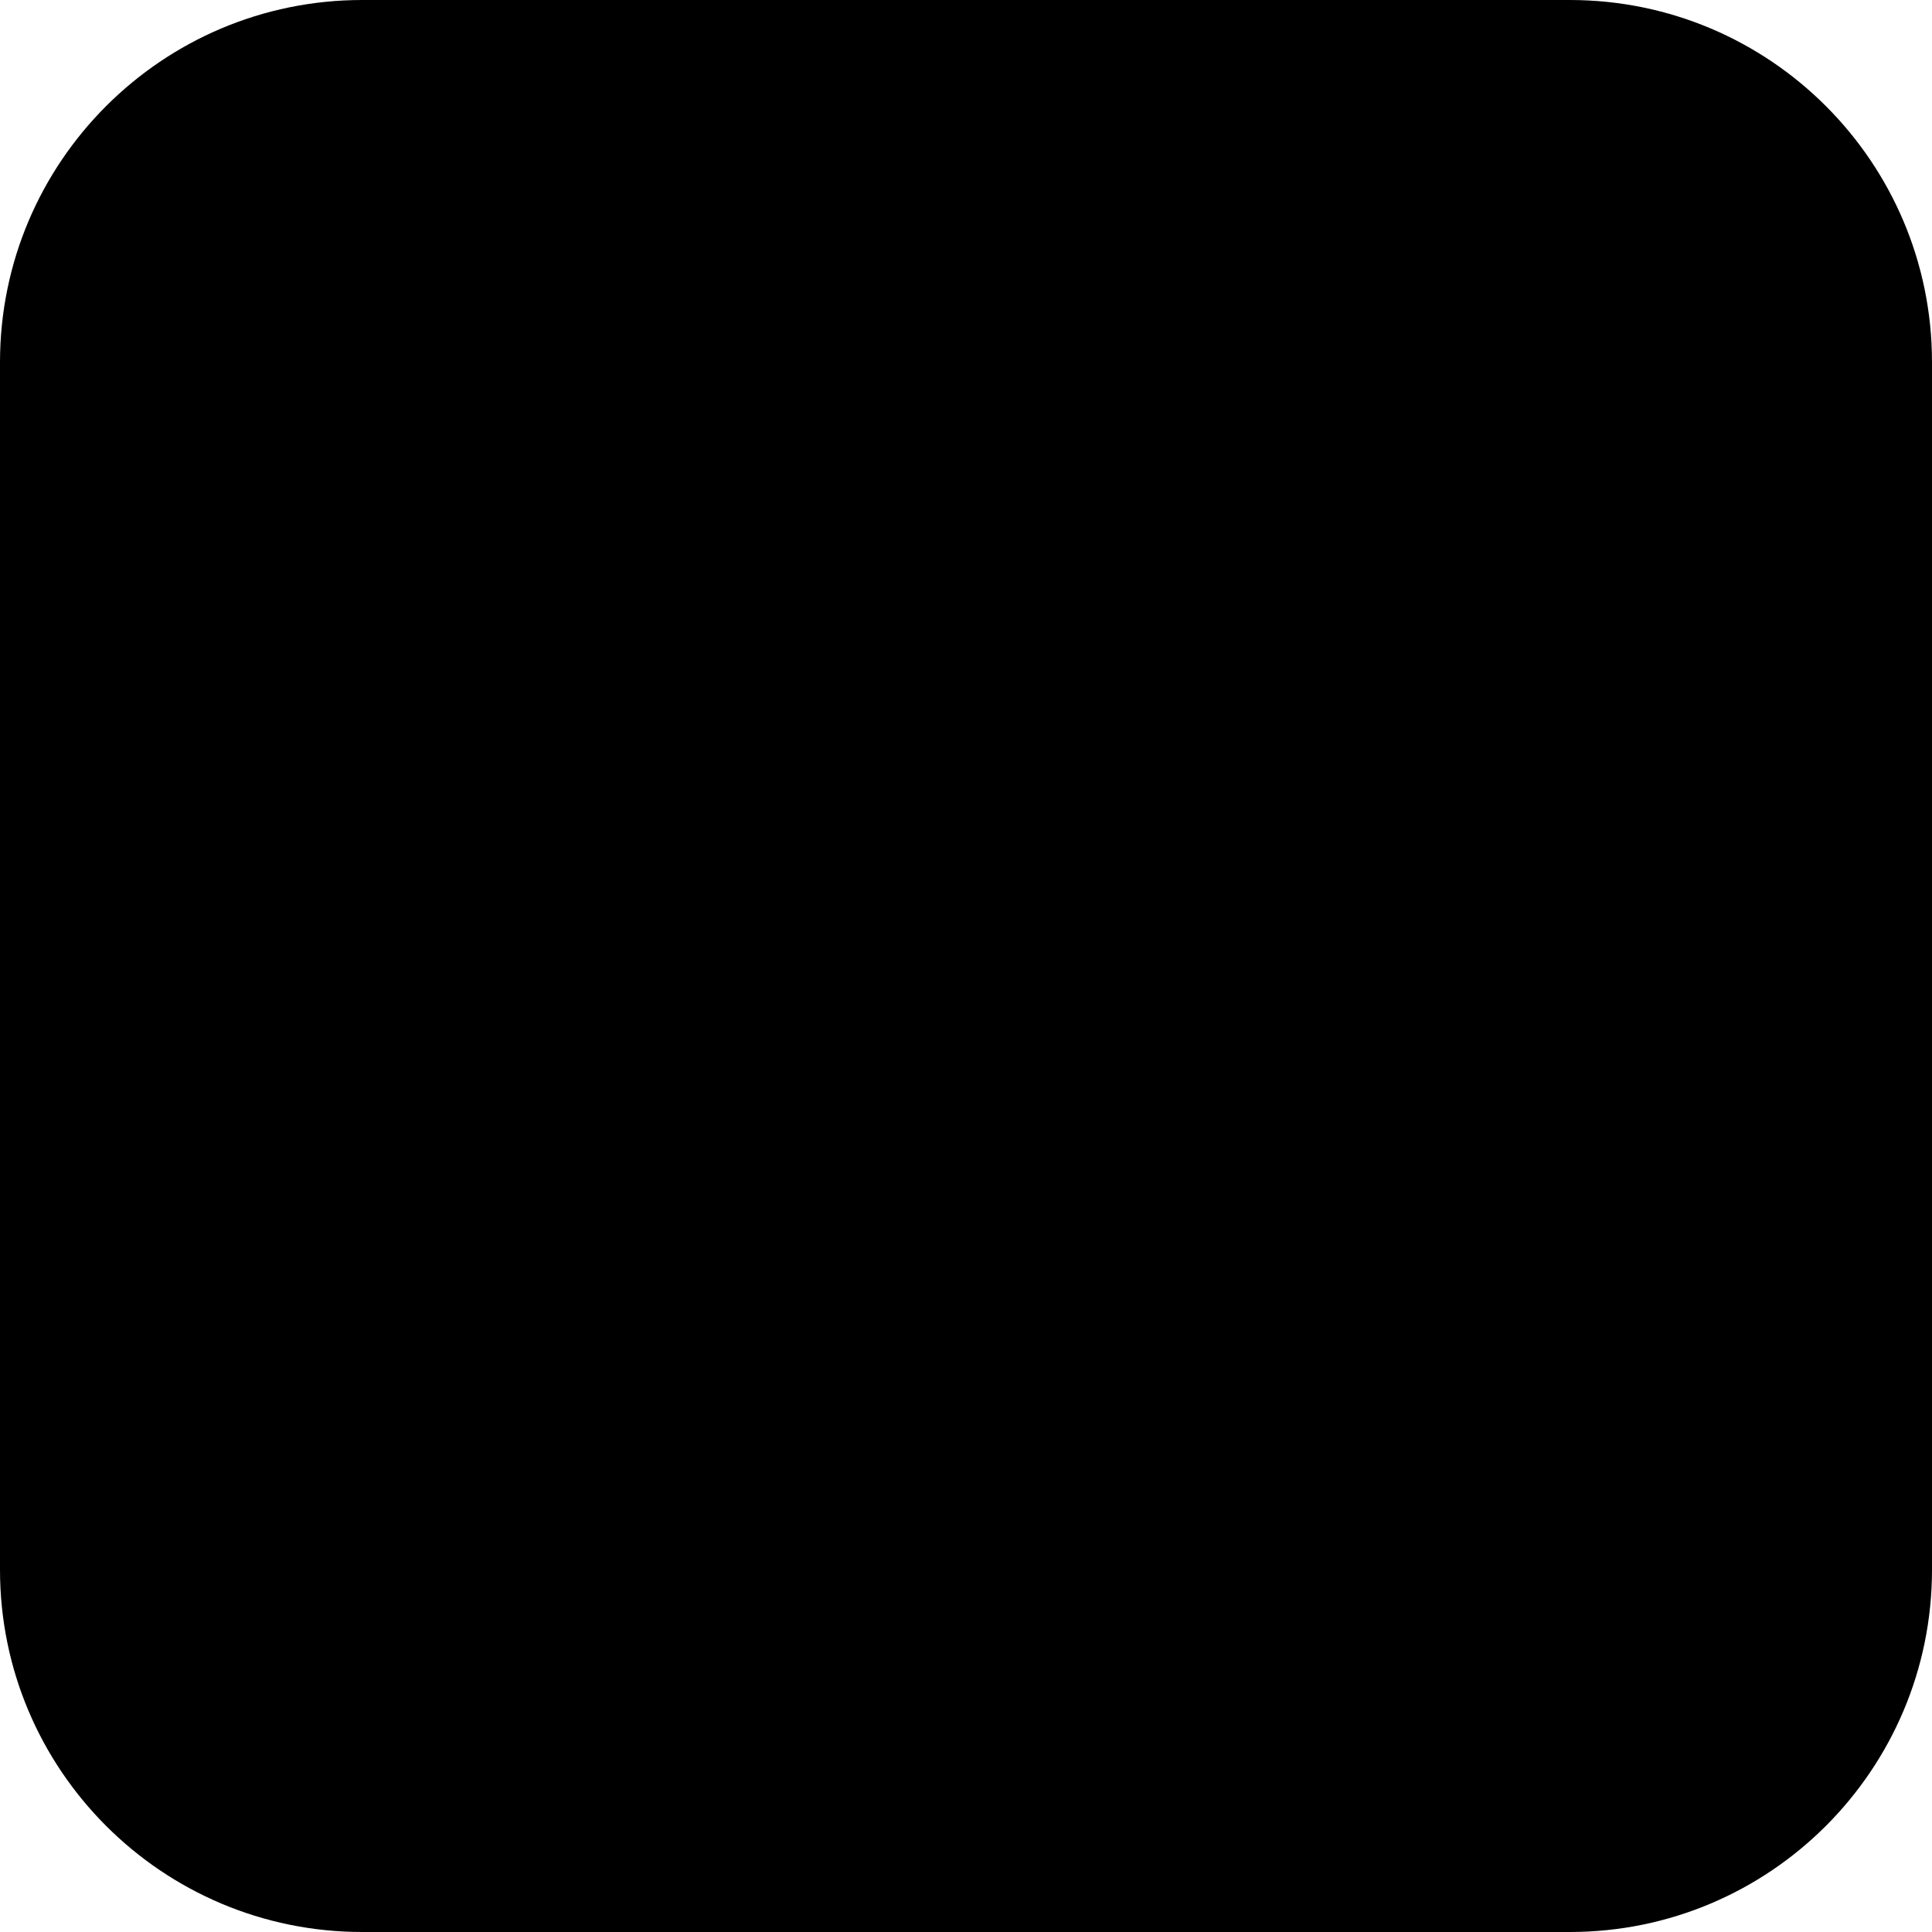
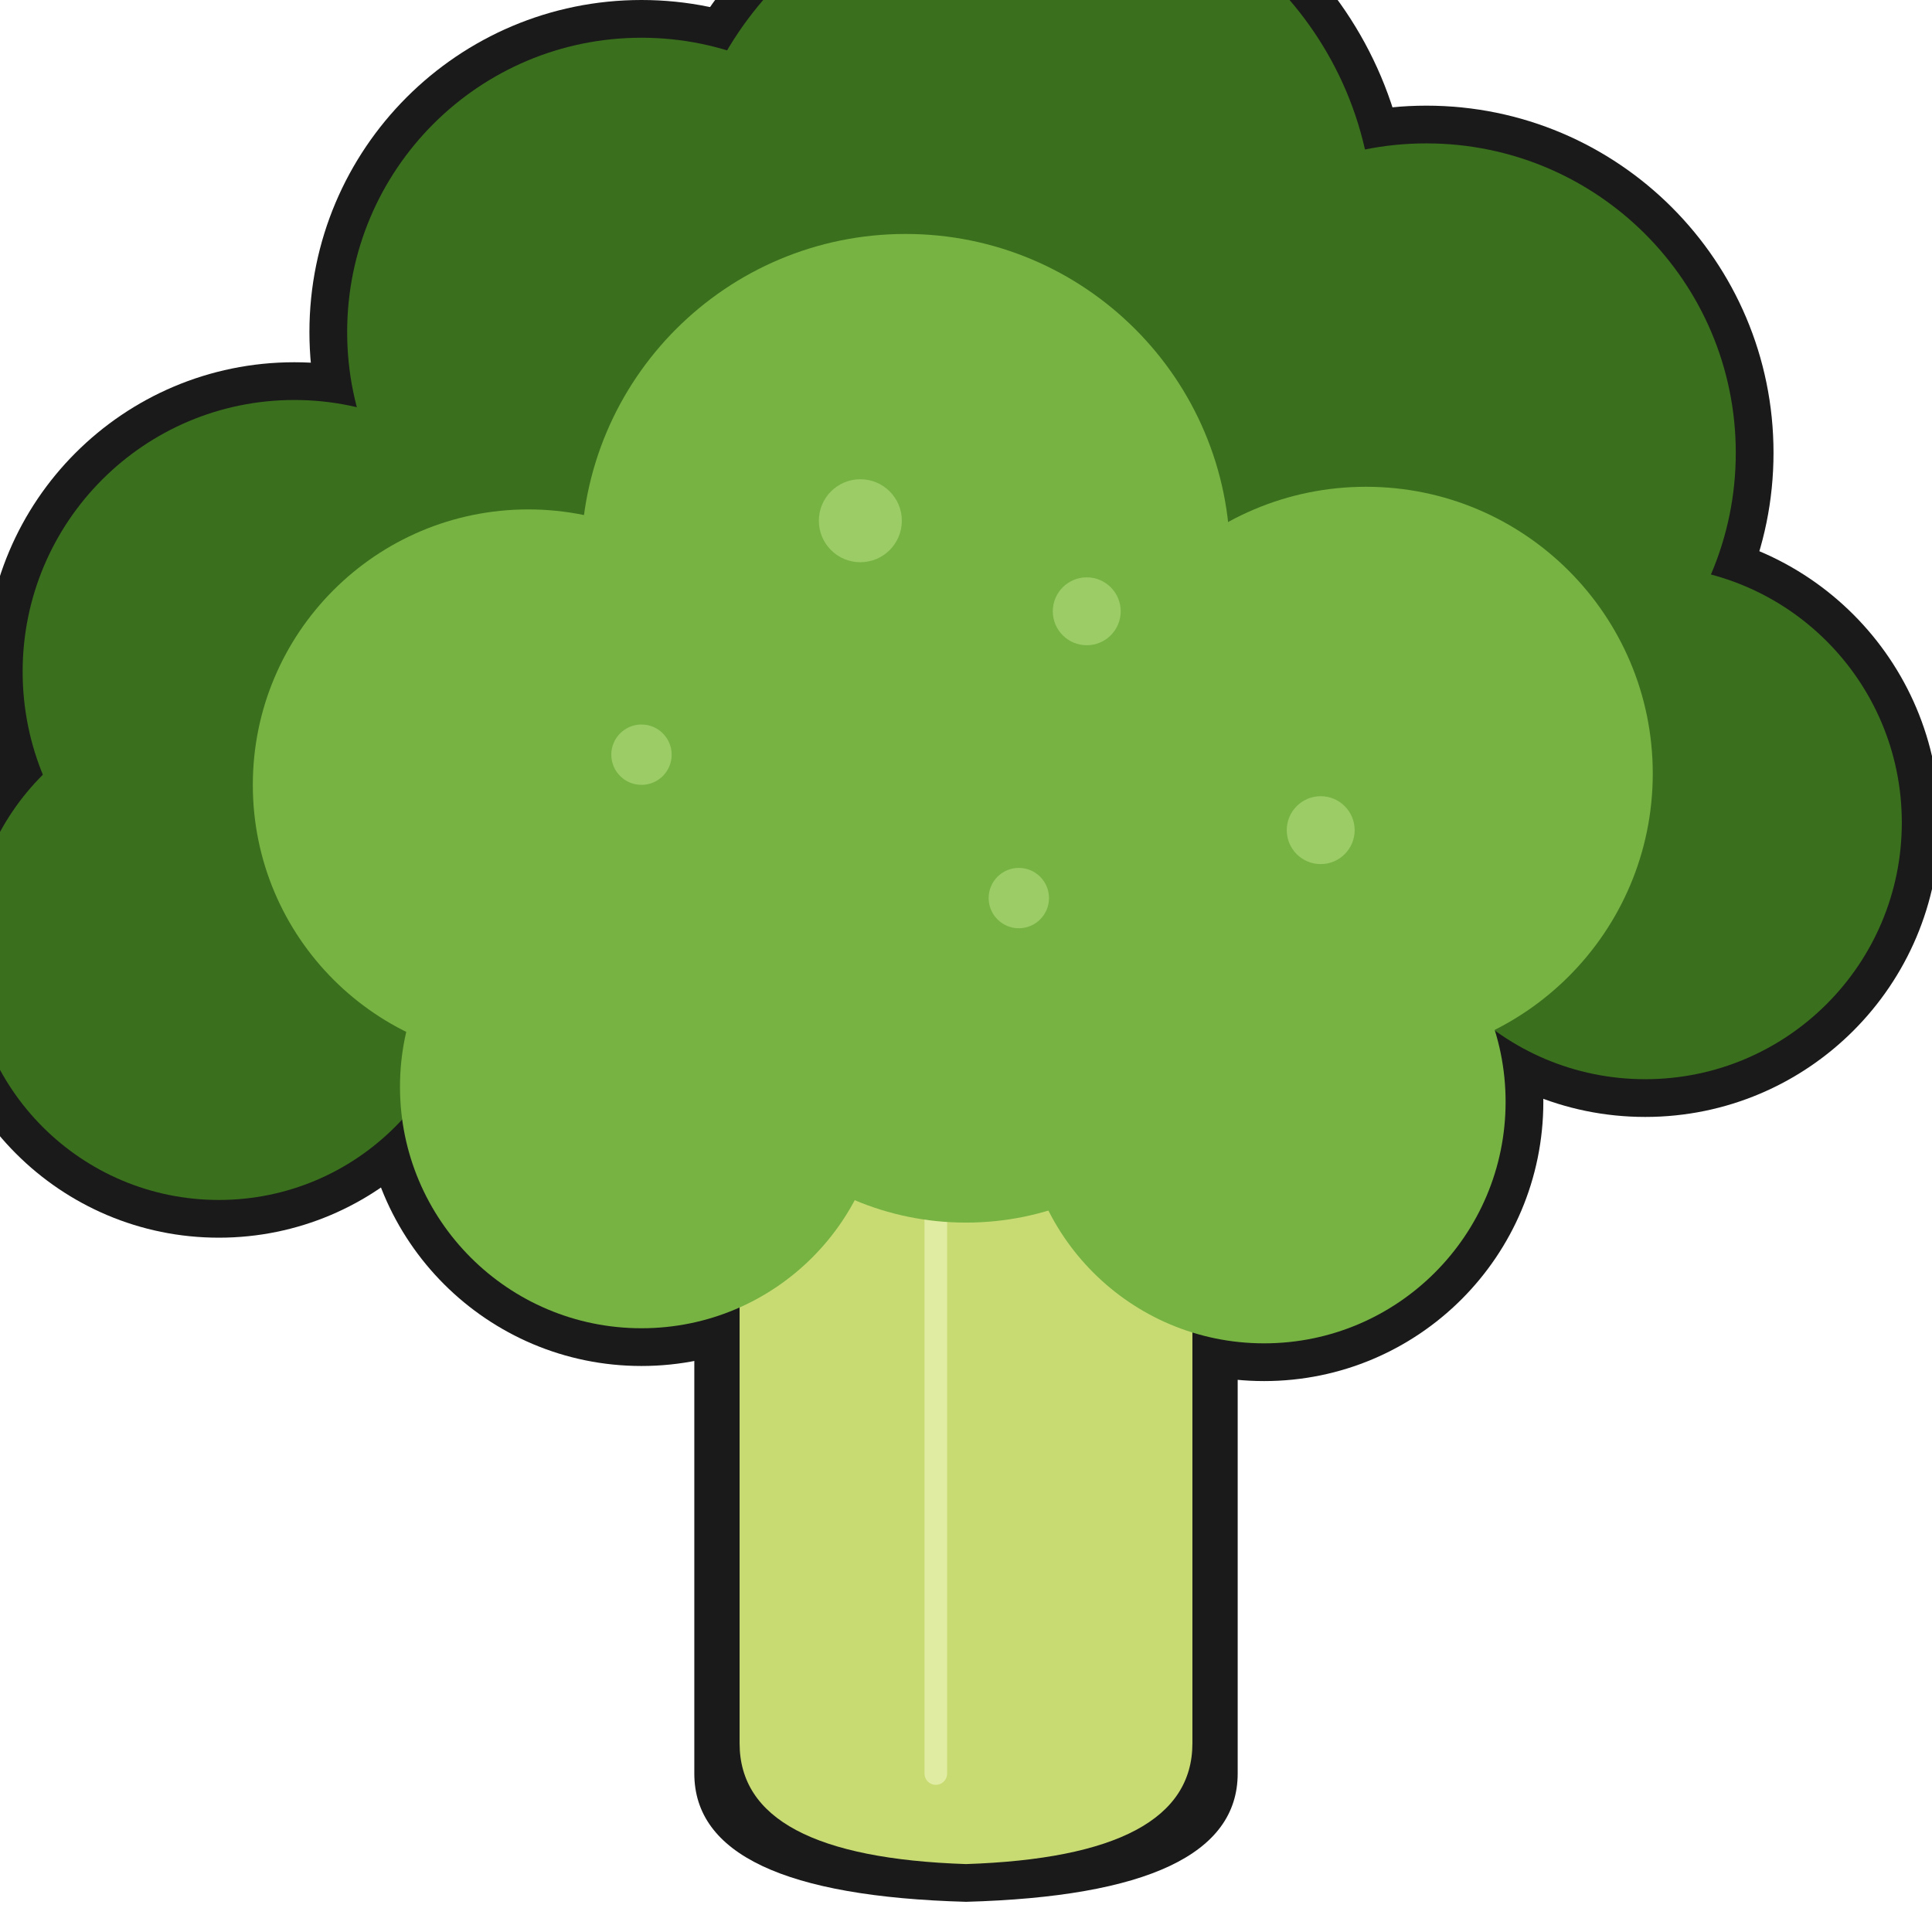
<svg xmlns="http://www.w3.org/2000/svg" viewBox="0 0 512 512">
-   <defs>
-     <linearGradient id="bg" x1="0" y1="0" x2="1" y2="1">
-       <stop offset="0%" stop-color="oklch(40% 0.085 220)" />
-       <stop offset="100%" stop-color="oklch(32% 0.095 220)" />
-     </linearGradient>
-   </defs>
-   <rect width="512" height="512" fill="url(#bg)" rx="96" />
-   <path d="M 230 322 L 230 412 Q 230 436 256 438 Q 282 436 282 412 L 282 322 Z" fill="oklch(80% 0.05 110)" stroke="oklch(58% 0.08 110)" stroke-width="5" />
-   <line x1="252" y1="340" x2="252" y2="420" stroke="oklch(90% 0.03 110)" stroke-width="3" stroke-linecap="round" opacity="0.7" />
-   <g fill="oklch(40% 0.14 145)">
-     <circle cx="165" cy="195" r="56" />
-     <circle cx="222" cy="135" r="64" />
-     <circle cx="295" cy="120" r="72" />
-     <circle cx="365" cy="170" r="62" />
-     <circle cx="372" cy="245" r="52" />
-     <circle cx="148" cy="262" r="52" />
+   <g fill="#1a1a1a">
+     <path d="M 184 285 L 184 470 Q 184 502 256 504 Q 328 502 328 470 L 328 285 Z" />
+     <circle cx="78" cy="178" r="82" />
+     <circle cx="170" cy="88" r="88" />
+     <circle cx="272" cy="60" r="102" />
+     <circle cx="378" cy="120" r="92" />
+     <circle cx="436" cy="218" r="78" />
+     <circle cx="58" cy="252" r="76" />
+     <circle cx="140" cy="208" r="83" />
+     <circle cx="240" cy="148" r="96" />
+     <circle cx="362" cy="205" r="86" />
+     <circle cx="170" cy="288" r="74" />
+     <circle cx="335" cy="292" r="74" />
+     <circle cx="256" cy="248" r="86" />
  </g>
-   <g fill="oklch(58% 0.16 145)">
-     <circle cx="200" cy="205" r="52" />
-     <circle cx="262" cy="170" r="58" />
-     <circle cx="324" cy="200" r="52" />
-     <circle cx="220" cy="265" r="48" />
-     <circle cx="292" cy="265" r="48" />
-     <circle cx="256" cy="225" r="54" />
+   <path d="M 196 295 L 196 462 Q 196 492 256 494 Q 316 492 316 462 L 316 295 Z" fill="#c8db73" />
+   <line x1="248" y1="320" x2="248" y2="470" stroke="#e8f2b0" stroke-width="6" stroke-linecap="round" opacity="0.75" />
+   <g fill="#3a6f1d">
+     <circle cx="78" cy="178" r="72" />
+     <circle cx="170" cy="88" r="78" />
+     <circle cx="272" cy="60" r="92" />
+     <circle cx="378" cy="120" r="82" />
+     <circle cx="436" cy="218" r="68" />
+     <circle cx="58" cy="252" r="66" />
  </g>
-   <g fill="oklch(75% 0.12 145)" opacity="0.6">
-     <circle cx="240" cy="195" r="8" />
-     <circle cx="285" cy="180" r="7" />
-     <circle cx="208" cy="220" r="6" />
-     <circle cx="305" cy="225" r="7" />
-     <circle cx="262" cy="250" r="6" />
+   <g fill="#76b342">
+     <circle cx="140" cy="208" r="73" />
+     <circle cx="240" cy="148" r="86" />
+     <circle cx="362" cy="205" r="76" />
+     <circle cx="170" cy="288" r="64" />
+     <circle cx="335" cy="292" r="64" />
+     <circle cx="256" cy="248" r="76" />
+   </g>
+   <g fill="#a8d472" opacity="0.75">
+     <circle cx="228" cy="138" r="11" />
+     <circle cx="288" cy="162" r="9" />
+     <circle cx="170" cy="200" r="8" />
+     <circle cx="350" cy="220" r="9" />
+     <circle cx="270" cy="238" r="8" />
  </g>
</svg>
